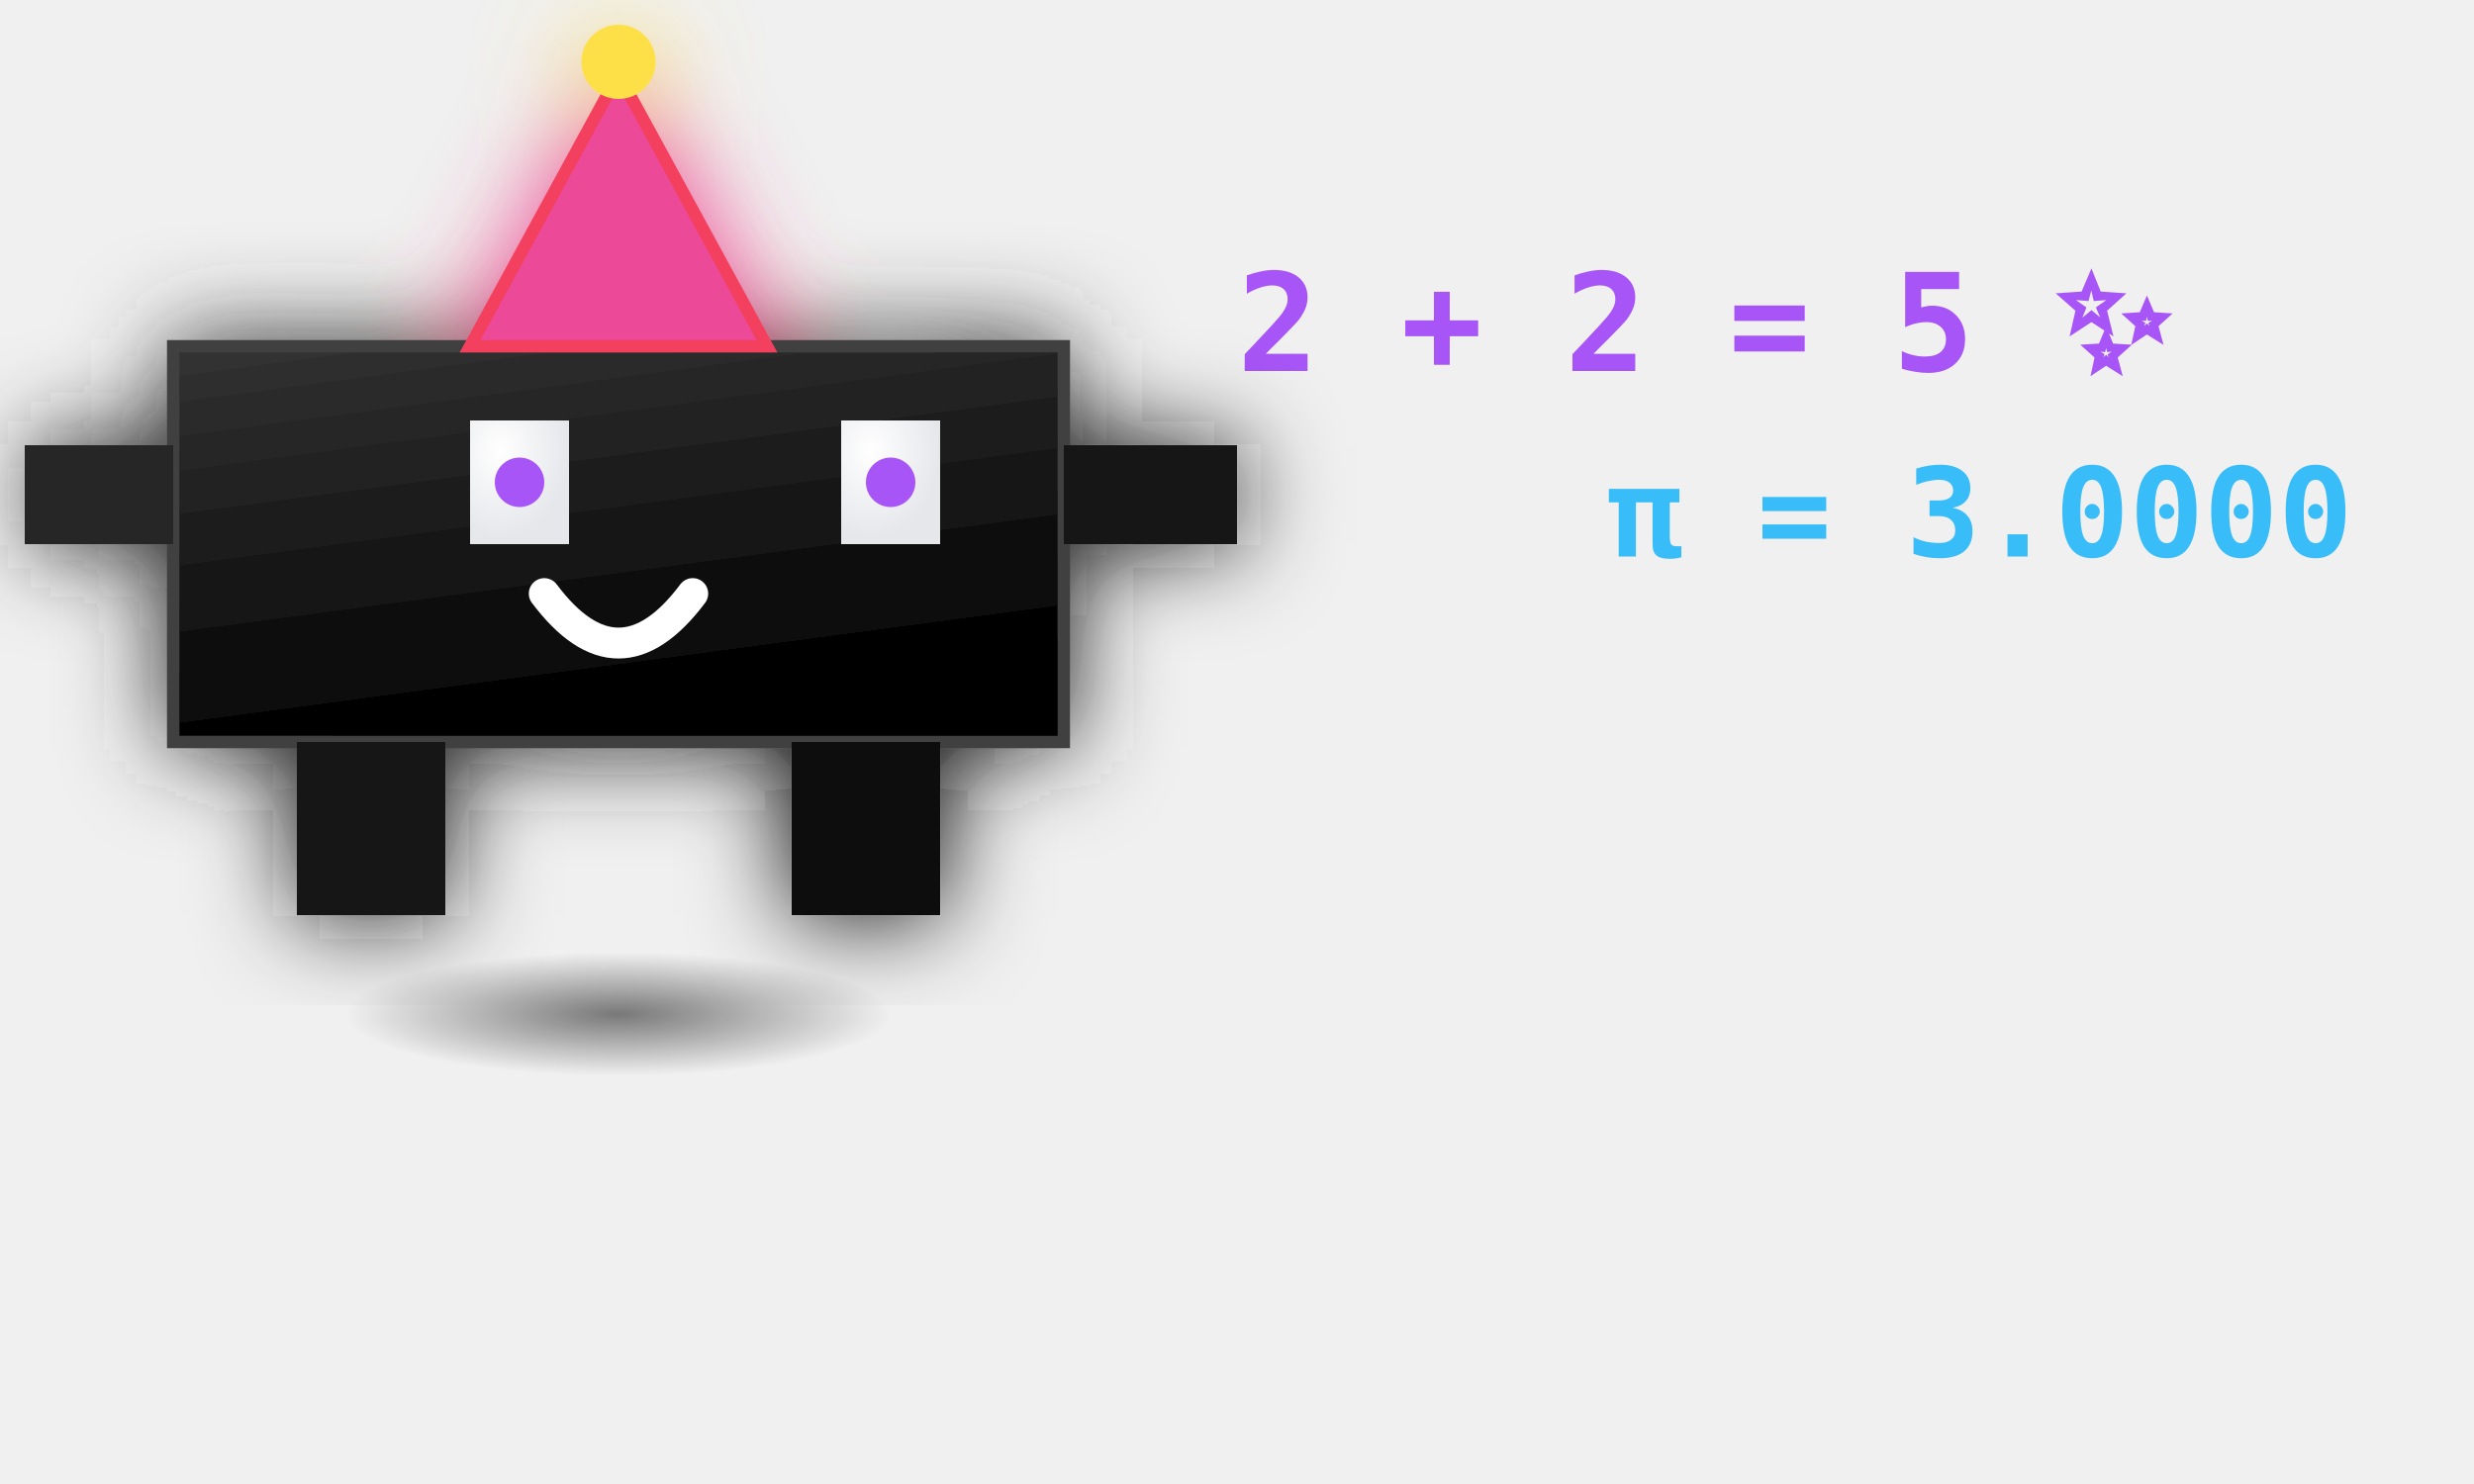
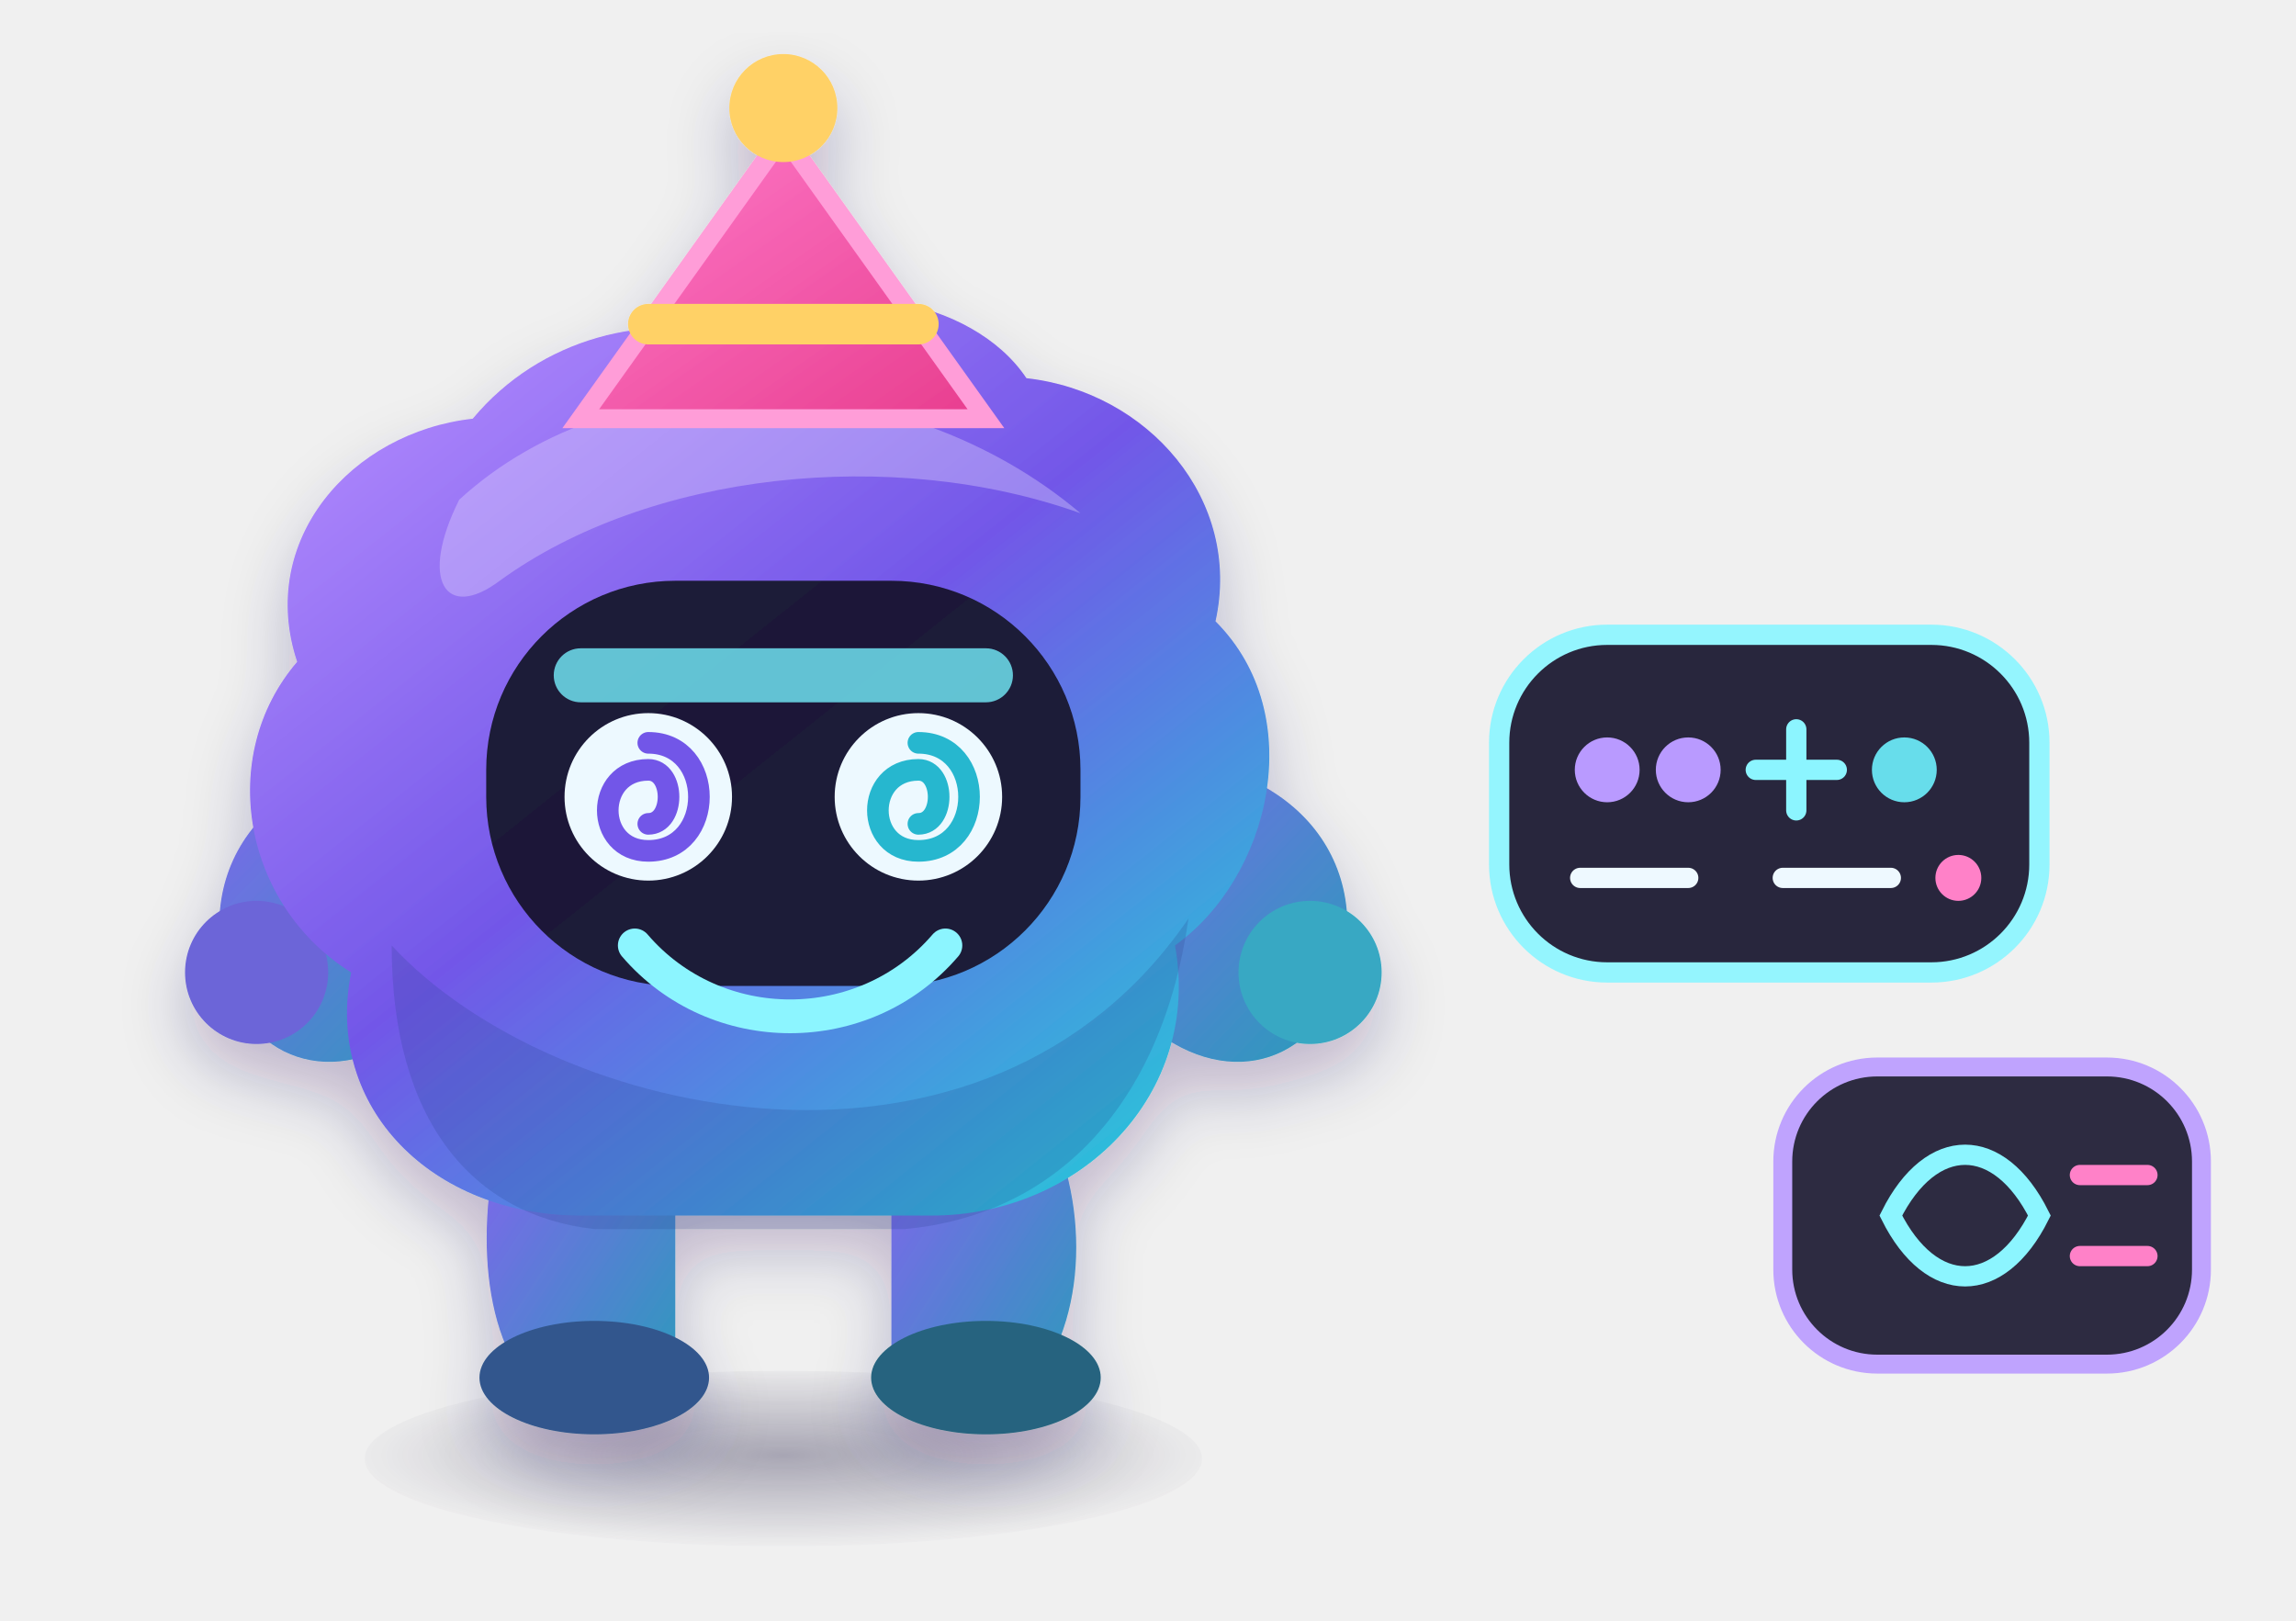
- <svg xmlns="http://www.w3.org/2000/svg" viewBox="0 0 200 120" width="280" height="168">
+ <svg xmlns="http://www.w3.org/2000/svg" viewBox="0 0 170 120" role="img" aria-labelledby="codex-hallucinating-title codex-hallucinating-desc">
  <defs>
-     <linearGradient id="cxBodyGrad" x1="0" y1="0" x2="0.3" y2="1">
-       <stop offset="0%" stop-color="#333333" />
-       <stop offset="50%" stop-color="#1A1A1A" />
-       <stop offset="100%" stop-color="#000000" />
+     <linearGradient id="codex-hallucinating-body-gradient" x1="0.08" y1="0.04" x2="0.9" y2="0.96">
+       <stop offset="0" stop-color="#B58CFF" />
+       <stop offset="0.48" stop-color="#7257E8" />
+       <stop offset="1" stop-color="#27C6D9" />
    </linearGradient>
-     <radialGradient id="cxEyeGrad" cx="30%" cy="25%" r="70%">
-       <stop offset="0%" stop-color="#FFFFFF" />
-       <stop offset="100%" stop-color="#E5E7EB" />
+     <linearGradient id="codex-hallucinating-limb-gradient" x1="0" y1="0" x2="1" y2="1">
+       <stop offset="0" stop-color="#8065EC" />
+       <stop offset="1" stop-color="#289DB9" />
+     </linearGradient>
+     <linearGradient id="codex-hallucinating-hat-gradient" x1="0" y1="0" x2="1" y2="1">
+       <stop offset="0" stop-color="#FF7CCB" />
+       <stop offset="1" stop-color="#E83D8E" />
+     </linearGradient>
+     <radialGradient id="codex-hallucinating-shadow-gradient" cx="50%" cy="48%" r="54%">
+       <stop offset="0" stop-color="#1C163E" stop-opacity=".34" />
+       <stop offset="1" stop-color="#1C163E" stop-opacity="0" />
    </radialGradient>
-     <radialGradient id="cxShadowGrad" cx="50%" cy="50%" r="50%">
-       <stop offset="0%" stop-color="#000000" stop-opacity="0.5" />
-       <stop offset="100%" stop-color="#000000" stop-opacity="0" />
-     </radialGradient>
-     <filter id="cxGlow">
-       <feGaussianBlur stdDeviation="4" result="blur" />
-       <feComposite in="SourceGraphic" in2="blur" operator="over" />
+     <filter id="codex-hallucinating-soft-shadow" x="-25%" y="-25%" width="150%" height="165%">
+       <feDropShadow dx="0" dy="2.4" stdDeviation="2.4" flood-color="#251B54" flood-opacity=".24" />
    </filter>
  </defs>
  <style>
-     .math-float {
-       animation: math-anim 2s infinite linear;
+     .codex-hallucinating-shadow {
+       animation: codex-hallucinating-shadow-motion 1.6s ease-in-out infinite;
+       transform-box: view-box;
+       transform-origin: 58px 108px;
    }
-     @keyframes math-anim {
-       0% { transform: translateY(0) rotate(0deg); opacity: 0; }
-       50% { opacity: 1; }
-       100% { transform: translateY(-25px) rotate(15deg); opacity: 0; }
+     .codex-hallucinating-character-position {
+       animation: codex-hallucinating-position-motion 1.6s ease-in-out infinite;
+       transform-box: view-box;
+       transform-origin: 58px 101px;
    }
-     .eye-spin {
-       animation: spin-eye 3s linear infinite;
-       transform-origin: center;
+     .codex-hallucinating-character-rotation {
+       animation: codex-hallucinating-rotation-motion 1.6s ease-in-out infinite;
+       transform-box: view-box;
+       transform-origin: 58px 70px;
    }
-     @keyframes spin-eye {
-       0% { transform: rotate(0deg); }
-       100% { transform: rotate(360deg); }
+     .codex-hallucinating-character-squash {
+       animation: codex-hallucinating-squash-motion 1.6s ease-in-out infinite;
+       transform-box: view-box;
+       transform-origin: 58px 98px;
+     }
+     .codex-hallucinating-left-arm {
+       animation: codex-hallucinating-left-arm-motion .8s ease-in-out infinite;
+       transform-box: view-box;
+       transform-origin: 30px 62px;
+     }
+     .codex-hallucinating-right-arm {
+       animation: codex-hallucinating-right-arm-motion .8s ease-in-out infinite;
+       transform-box: view-box;
+       transform-origin: 86px 62px;
+     }
+     .codex-hallucinating-left-spiral {
+       animation: codex-hallucinating-left-eye-motion 2s linear infinite;
+       transform-box: view-box;
+       transform-origin: 49px 58px;
+     }
+     .codex-hallucinating-right-spiral {
+       animation: codex-hallucinating-right-eye-motion 2s linear infinite;
+       transform-box: view-box;
+       transform-origin: 68px 58px;
+     }
+     .codex-hallucinating-equation-one {
+       animation: codex-hallucinating-equation-one-motion 2.4s ease-in-out infinite;
+       transform-box: view-box;
+       transform-origin: 128px 74px;
+     }
+     .codex-hallucinating-equation-two {
+       animation: codex-hallucinating-equation-two-motion 2.4s ease-in-out .8s infinite;
+       transform-box: view-box;
+       transform-origin: 148px 93px;
+     }
+     @keyframes codex-hallucinating-shadow-motion {
+       0%, 100% { transform: scaleX(1); opacity: .34; }
+       50% { transform: scaleX(.88); opacity: .25; }
+     }
+     @keyframes codex-hallucinating-position-motion {
+       0%, 100% { transform: translateY(0); }
+       50% { transform: translateY(-4px); }
+     }
+     @keyframes codex-hallucinating-rotation-motion {
+       0%, 100% { transform: rotate(-2deg); }
+       50% { transform: rotate(3deg); }
+     }
+     @keyframes codex-hallucinating-squash-motion {
+       0%, 100% { transform: scale(1); }
+       50% { transform: scale(.98,1.025); }
+     }
+     @keyframes codex-hallucinating-left-arm-motion {
+       0%, 100% { transform: rotate(15deg); }
+       50% { transform: rotate(-18deg); }
+     }
+     @keyframes codex-hallucinating-right-arm-motion {
+       0%, 100% { transform: rotate(-15deg); }
+       50% { transform: rotate(18deg); }
+     }
+     @keyframes codex-hallucinating-left-eye-motion {
+       to { transform: rotate(360deg); }
+     }
+     @keyframes codex-hallucinating-right-eye-motion {
+       to { transform: rotate(-360deg); }
+     }
+     @keyframes codex-hallucinating-equation-one-motion {
+       0% { transform: translateY(8px) rotate(-4deg); opacity: .15; }
+       35%, 65% { opacity: .95; }
+       100% { transform: translateY(-18px) rotate(7deg); opacity: .1; }
+     }
+     @keyframes codex-hallucinating-equation-two-motion {
+       0% { transform: translateY(7px) rotate(5deg); opacity: .12; }
+       35%, 65% { opacity: .9; }
+       100% { transform: translateY(-16px) rotate(-8deg); opacity: .08; }
+     }
+     @media (prefers-reduced-motion: reduce) {
+       [data-animated] { animation: none !important; }
    }
  </style>
-   <ellipse cx="50" cy="82" rx="22" ry="5" fill="url(#cxShadowGrad)" />
-   <g class="math-float" transform="translate(100, 30)">
-     <text x="0" y="0" font-family="monospace" font-weight="bold" font-size="11" fill="#A855F7">2 + 2 = 5 ✨</text>
+   <ellipse class="codex-hallucinating-shadow" data-animated="true" cx="58" cy="108" rx="31" ry="6.5" fill="url(#codex-hallucinating-shadow-gradient)" />
+   <g class="codex-hallucinating-equation-one" data-animated="true">
+     <rect x="111" y="47" width="40" height="25" rx="8" fill="#17152E" stroke="#8CF5FF" stroke-width="1.5" opacity=".92" />
+     <circle cx="119" cy="57" r="2.4" fill="#B99AFF" />
+     <circle cx="125" cy="57" r="2.4" fill="#B99AFF" />
+     <path d="M130 57 H136 M133 54 V60" stroke="#8CF5FF" stroke-width="1.5" stroke-linecap="round" />
+     <circle cx="141" cy="57" r="2.4" fill="#67DDEB" />
+     <path d="M117 65 H125 M132 65 H140" stroke="#EEF9FF" stroke-width="1.5" stroke-linecap="round" />
+     <circle cx="145" cy="65" r="1.7" fill="#FF81C8" />
  </g>
-   <g class="math-float" transform="translate(130, 45)" style="animation-delay: 1s;">
-     <text x="0" y="0" font-family="monospace" font-weight="bold" font-size="10" fill="#38BDF8">π = 3.0000</text>
+   <g class="codex-hallucinating-equation-two" data-animated="true">
+     <rect x="132" y="79" width="31" height="22" rx="7" fill="#17152E" stroke="#B99AFF" stroke-width="1.4" opacity=".9" />
+     <path d="M140 90 C143 84 148 84 151 90 C148 96 143 96 140 90 Z" fill="none" stroke="#8CF5FF" stroke-width="1.5" />
+     <path d="M154 87 H159 M154 93 H159" stroke="#FF81C8" stroke-width="1.5" stroke-linecap="round" />
  </g>
-   <g filter="url(#cxGlow)">
-     <rect x="14" y="28" width="72" height="32" fill="url(#cxBodyGrad)" stroke="#404040" stroke-width="1" />
-     <polygon points="50,6 38,28 62,28" fill="#EC4899" stroke="#F43F5E" stroke-width="1" />
-     <circle cx="50" cy="5" r="3" fill="#FDE047" />
-     <g class="eye-spin">
-       <rect x="38" y="34" width="8" height="10" fill="url(#cxEyeGrad)" />
-       <circle cx="42" cy="39" r="2" fill="#A855F7" />
-       <rect x="68" y="34" width="8" height="10" fill="url(#cxEyeGrad)" />
-       <circle cx="72" cy="39" r="2" fill="#A855F7" />
+   <g class="codex-hallucinating-character-position" data-animated="true">
+     <g class="codex-hallucinating-character-rotation" data-animated="true">
+       <g class="codex-hallucinating-character-squash" data-animated="true" filter="url(#codex-hallucinating-soft-shadow)">
+         <g aria-hidden="true">
+           <path d="M37 84 C35 92 36 101 41 104 C45 107 50 104 50 100 L50 84 Z" fill="url(#codex-hallucinating-limb-gradient)" />
+           <path d="M66 84 L66 100 C66 105 71 107 75 104 C80 100 81 91 78 84 Z" fill="url(#codex-hallucinating-limb-gradient)" />
+           <ellipse cx="44" cy="102" rx="8.5" ry="4.2" fill="#31578D" />
+           <ellipse cx="73" cy="102" rx="8.5" ry="4.2" fill="#27647F" />
+         </g>
+         <g class="codex-hallucinating-left-arm" data-animated="true">
+           <path d="M32 56 C20 56 14 64 17 73 C19 79 26 81 32 75 L38 68 Z" fill="url(#codex-hallucinating-limb-gradient)" />
+           <circle cx="19" cy="72" r="5.3" fill="#6C65D8" />
+         </g>
+         <g class="codex-hallucinating-right-arm" data-animated="true">
+           <path d="M84 56 C96 56 102 64 99 73 C97 79 90 81 84 75 L78 68 Z" fill="url(#codex-hallucinating-limb-gradient)" />
+           <circle cx="97" cy="72" r="5.3" fill="#37A8C3" />
+         </g>
+         <path d="M35 31 C40 25 48 23 55 25 C61 20 72 22 76 28 C85 29 92 37 90 46 C97 53 94 65 87 70 C89 81 80 90 69 90 L43 90 C32 90 24 82 26 72 C18 67 16 56 22 49 C19 40 26 32 35 31 Z" fill="url(#codex-hallucinating-body-gradient)" />
+         <path d="M34 37 C46 26 67 27 80 38 C66 33 48 35 37 43 C33 46 31 43 34 37 Z" fill="#E9DEFF" opacity=".34" />
+         <path d="M29 70 C41 83 73 90 88 68 C86 82 78 90 67 91 L44 91 C35 90 29 83 29 70 Z" fill="#243D88" opacity=".2" />
+         <g aria-hidden="true">
+           <path d="M58 10 L43 31 H73 Z" fill="url(#codex-hallucinating-hat-gradient)" stroke="#FF9DD8" stroke-width="1.4" />
+           <path d="M48 24 L68 24" stroke="#FFD166" stroke-width="3" stroke-linecap="round" />
+           <circle cx="58" cy="8" r="4" fill="#FFD166" />
+         </g>
+         <rect x="36" y="43" width="44" height="30" rx="14" fill="#17152E" opacity=".94" />
+         <rect x="41" y="48" width="34" height="4" rx="2" fill="#76F2FF" opacity=".78" />
+         <g class="codex-hallucinating-left-spiral" data-animated="true">
+           <circle cx="48" cy="59" r="6.2" fill="#EDF9FF" />
+           <path d="M48 55 C53 55 53 63 48 63 C44 63 44 57 48 57 C50 57 50 61 48 61" fill="none" stroke="#7257E8" stroke-width="1.6" stroke-linecap="round" />
+         </g>
+         <g class="codex-hallucinating-right-spiral" data-animated="true">
+           <circle cx="68" cy="59" r="6.2" fill="#EDF9FF" />
+           <path d="M68 55 C73 55 73 63 68 63 C64 63 64 57 68 57 C70 57 70 61 68 61" fill="none" stroke="#27B7CF" stroke-width="1.6" stroke-linecap="round" />
+         </g>
+         <path d="M47 70 C53 77 64 77 70 70" fill="none" stroke="#8CF5FF" stroke-width="2.5" stroke-linecap="round" />
+       </g>
    </g>
-     <path d="M 44 48 Q 50 56 56 48" fill="none" stroke="#FFFFFF" stroke-width="2.5" stroke-linecap="round" />
-     <rect x="2" y="36" width="12" height="8" fill="#262626" />
-     <rect x="86" y="36" width="14" height="8" fill="#171717" />
-     <rect x="24" y="60" width="12" height="14" fill="#171717" />
-     <rect x="64" y="60" width="12" height="14" fill="#0A0A0A" />
  </g>
</svg>
